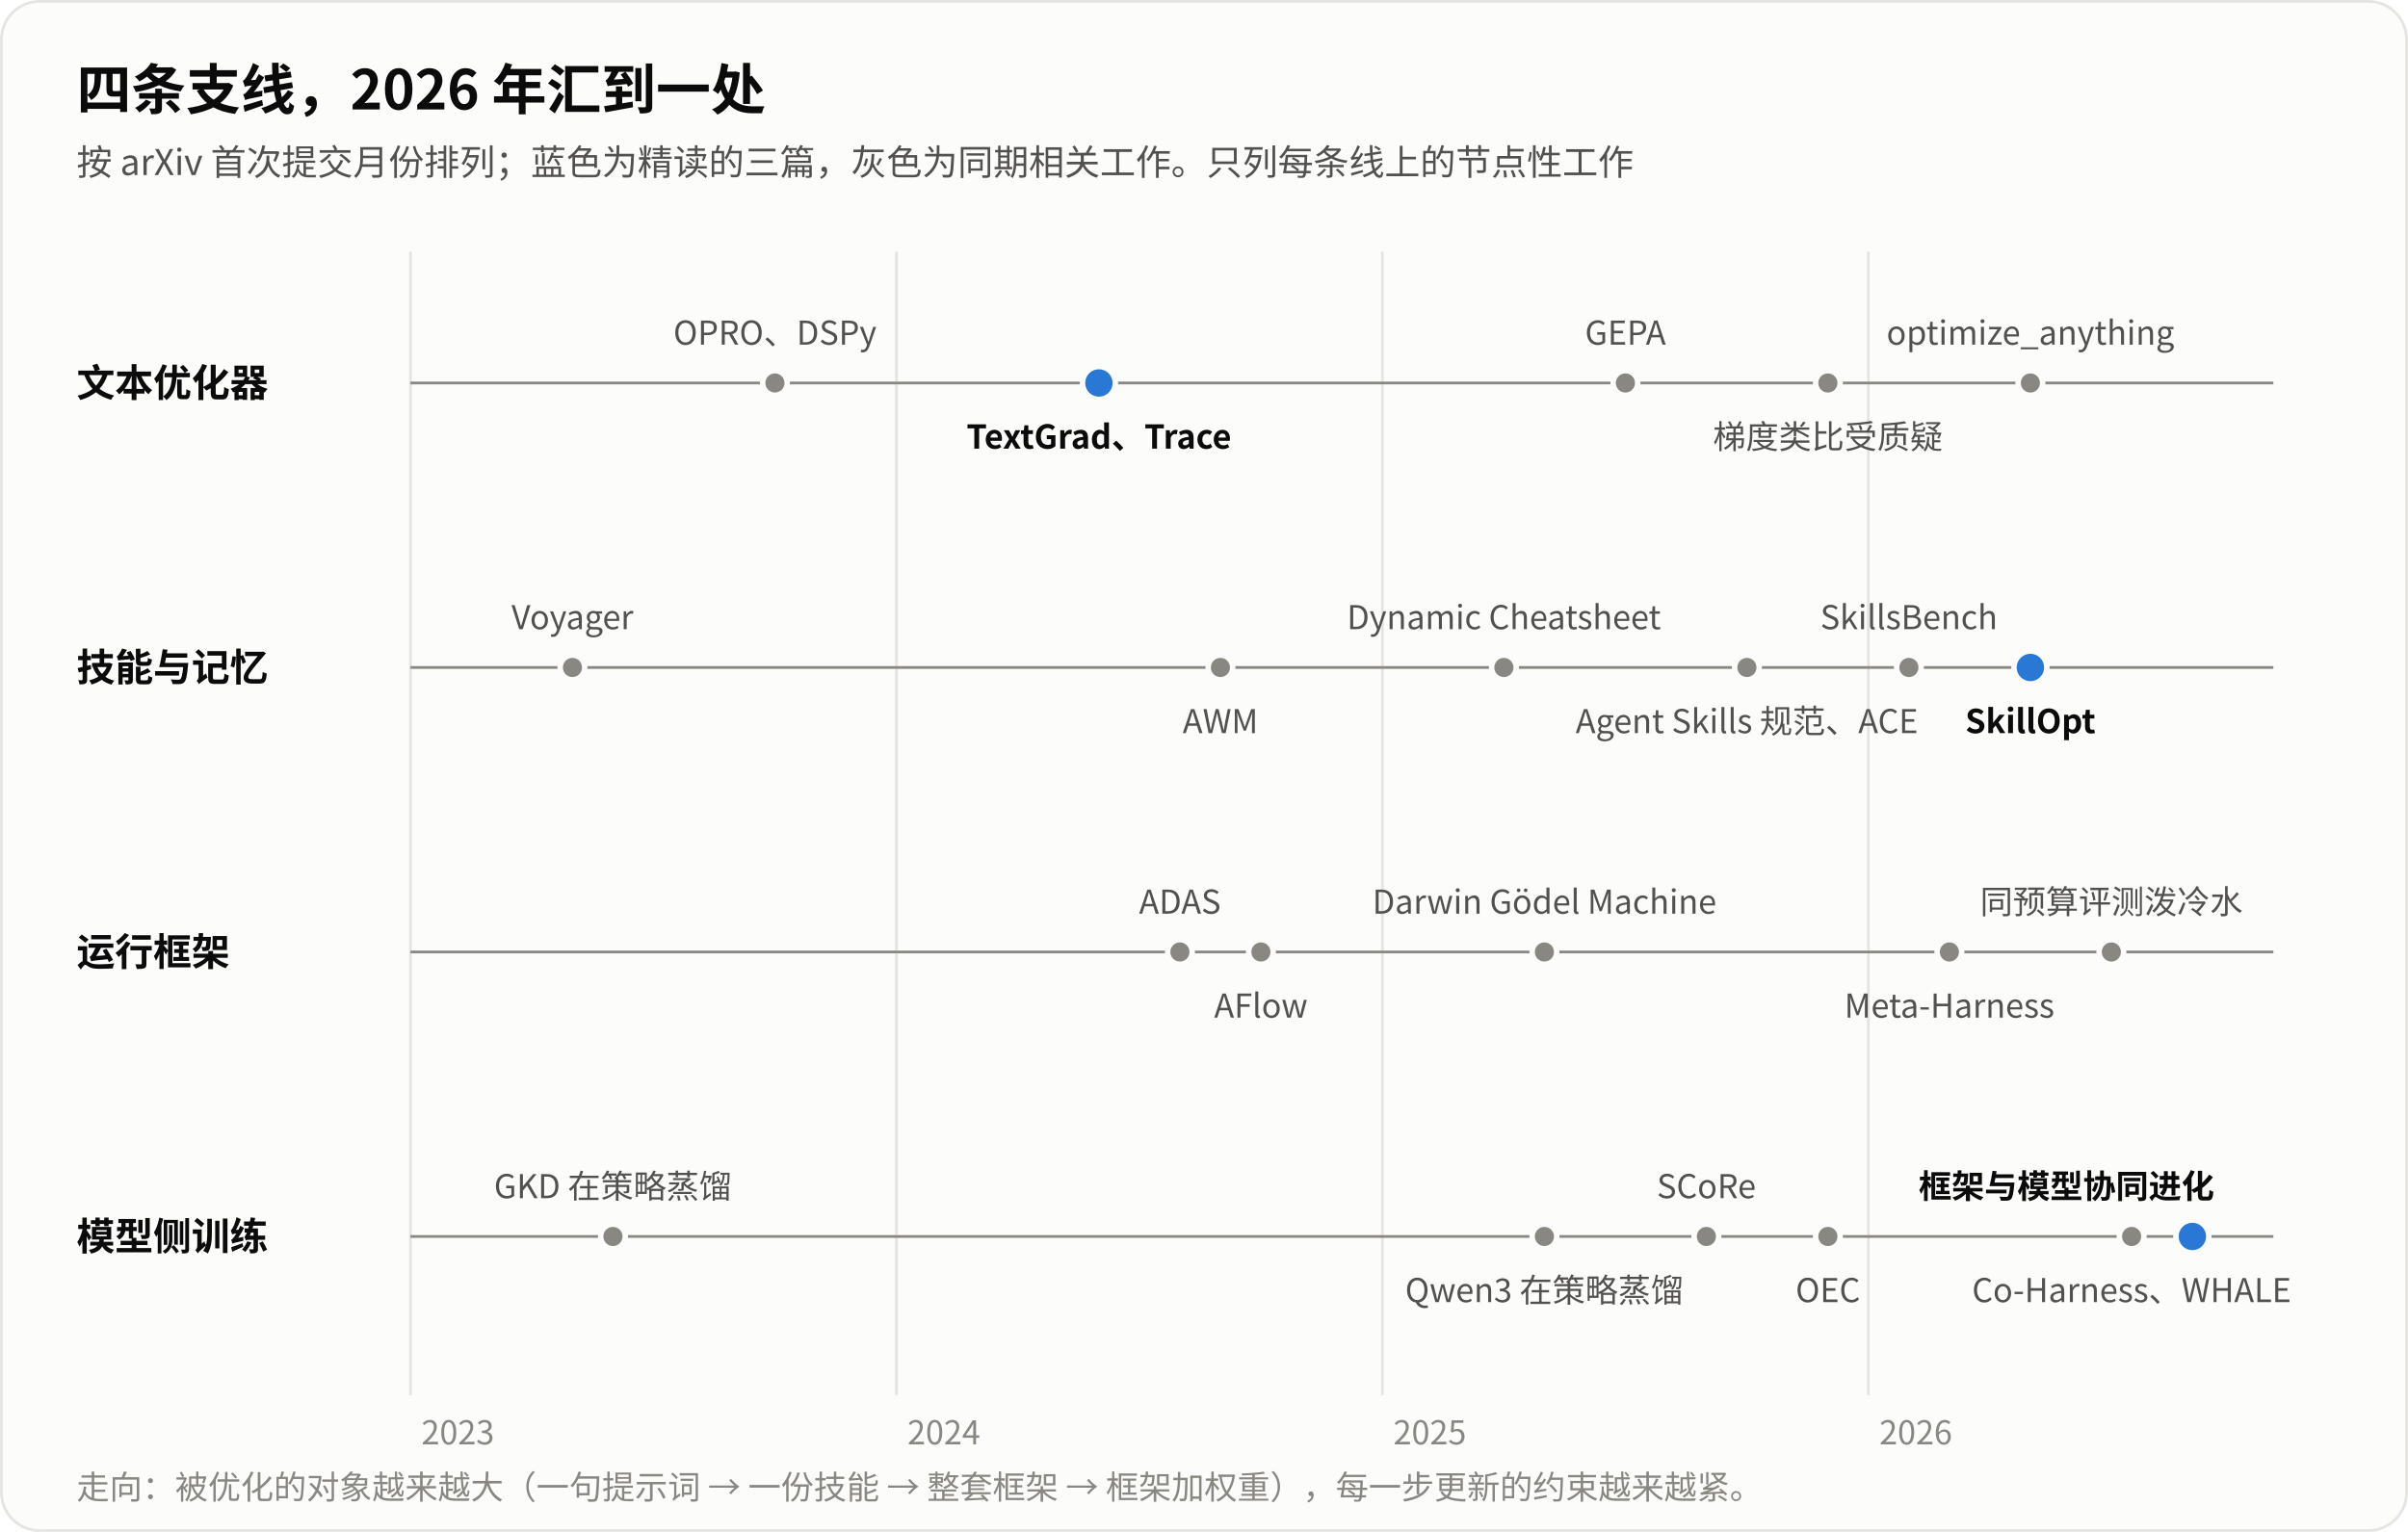
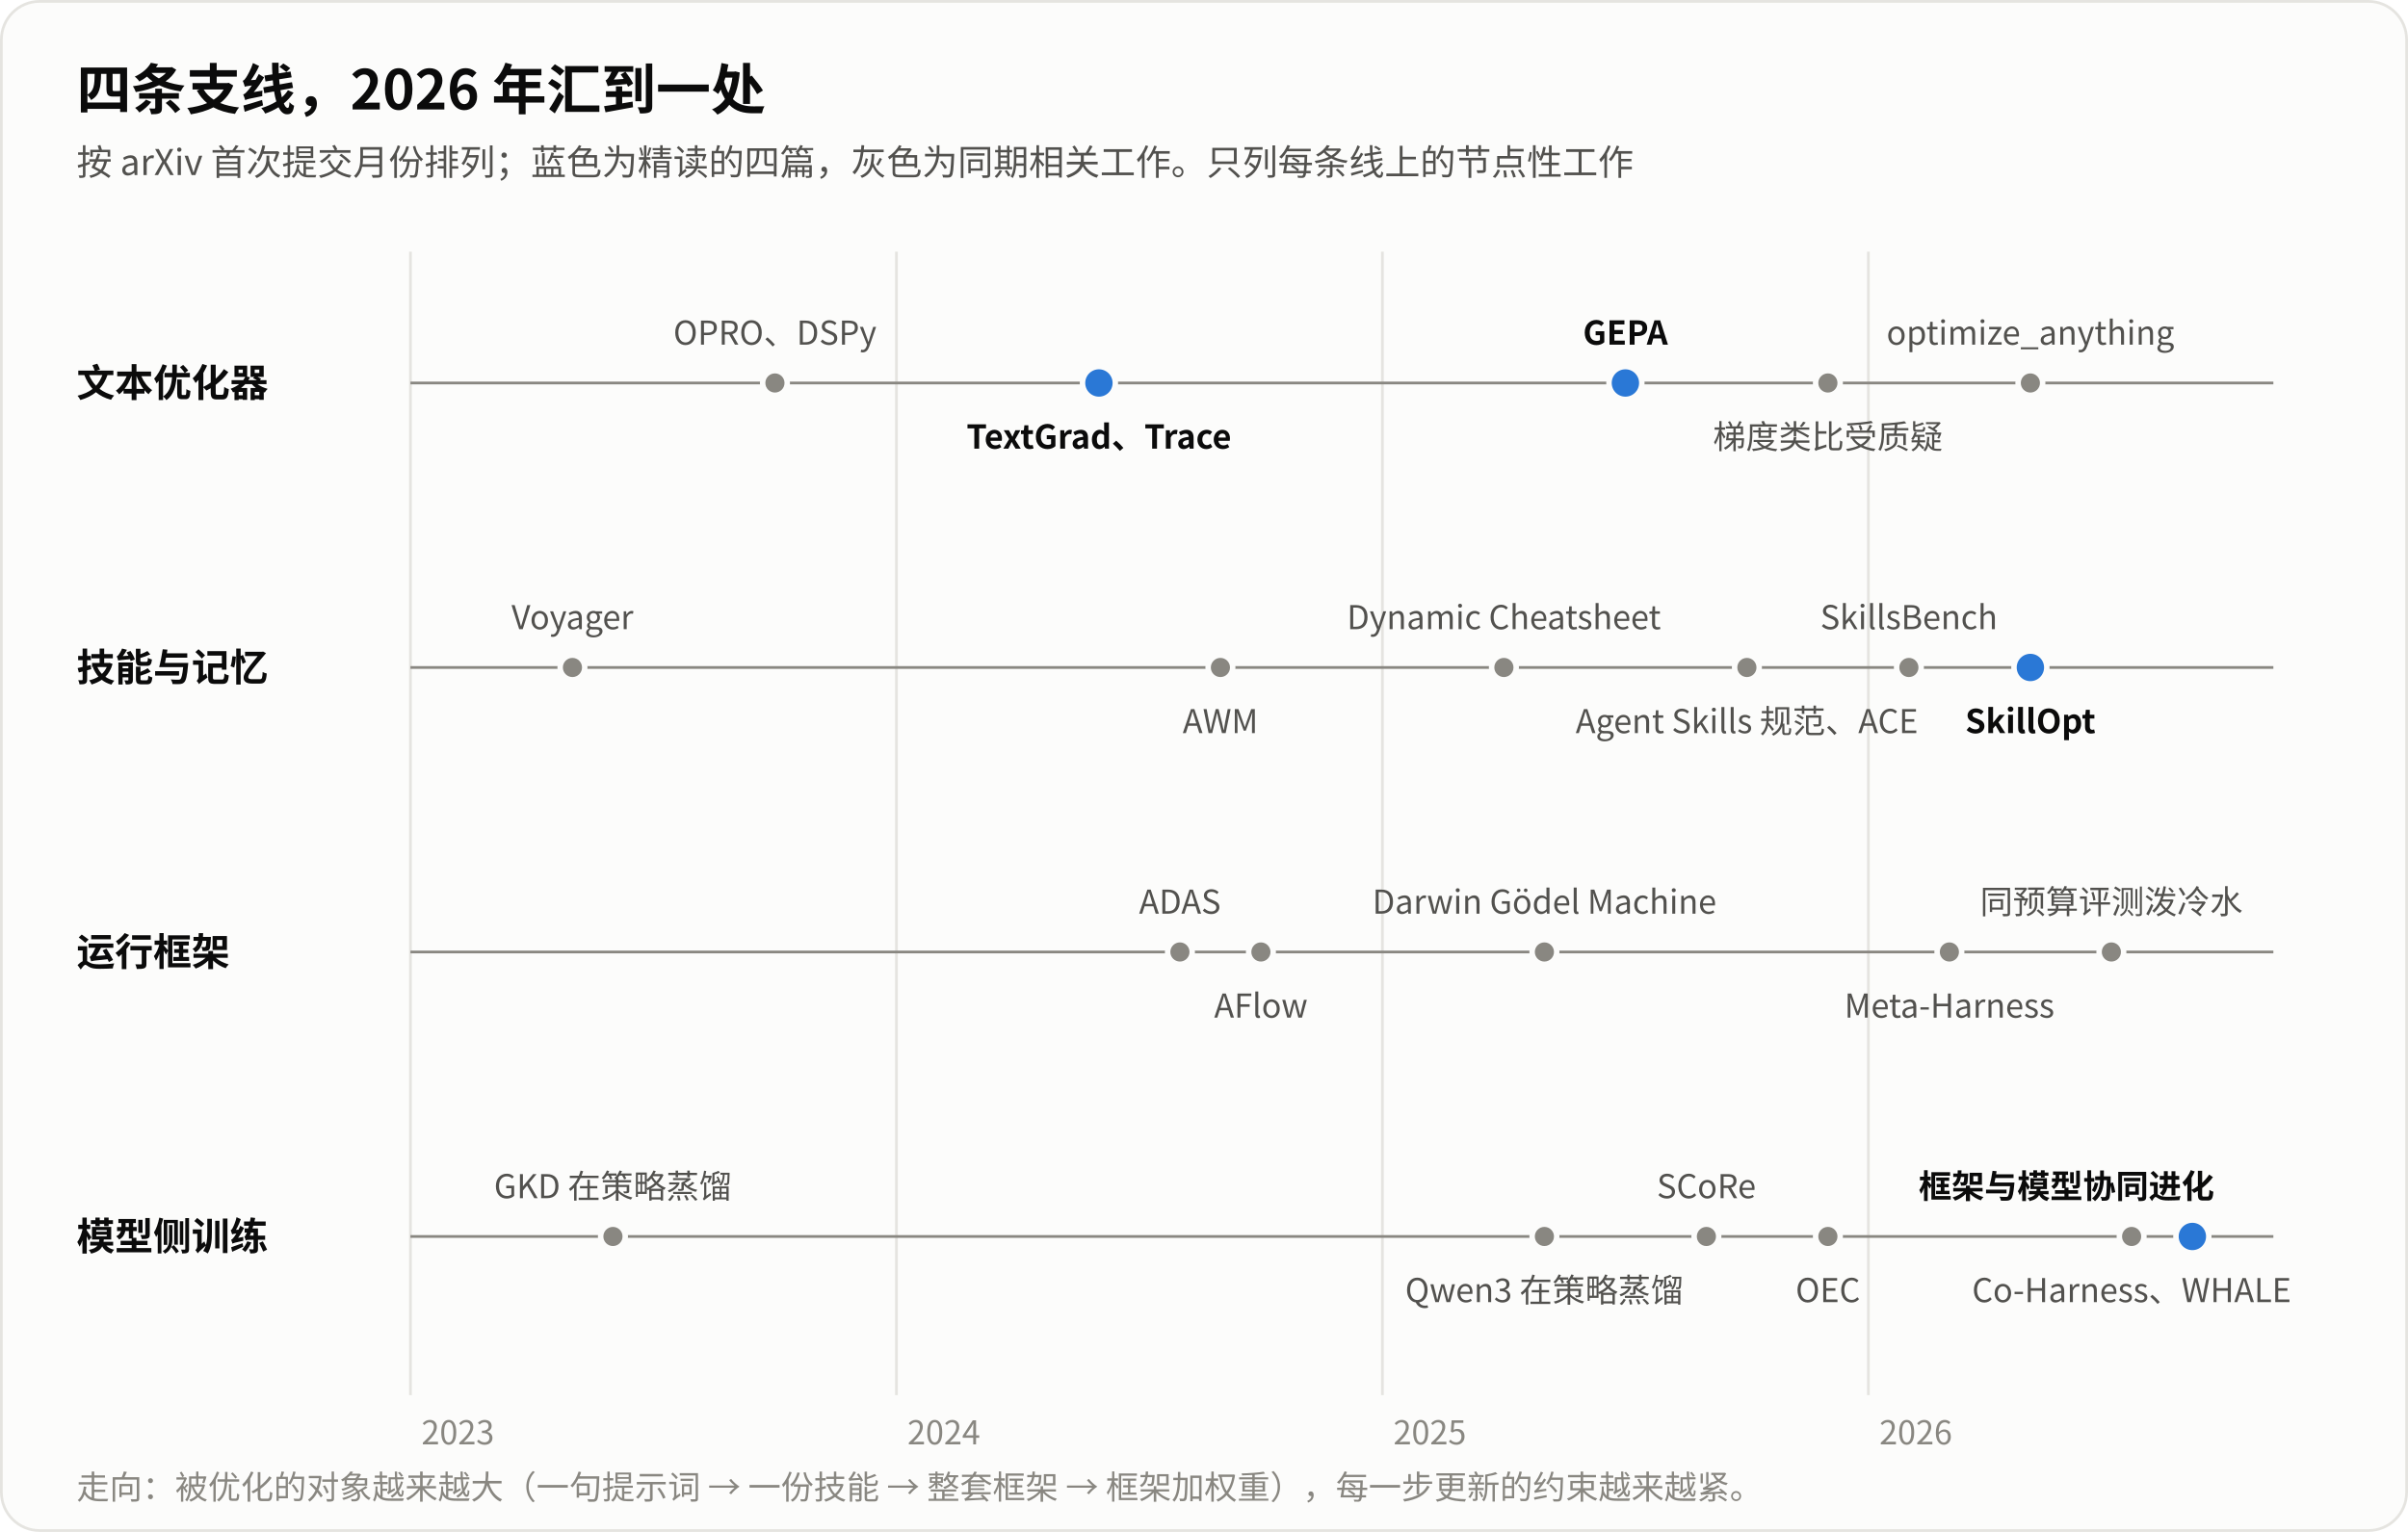
<svg xmlns="http://www.w3.org/2000/svg" viewBox="0 0 880 560" font-family="'PingFang SC','Hiragino Sans GB','Microsoft YaHei','Noto Sans CJK SC','Source Han Sans SC',sans-serif">
  <rect x="0.5" y="0.5" width="879" height="559" rx="14" fill="#fcfcfb" stroke="#e5e4e0" />
  <text x="28" y="40" font-size="20" font-weight="600" fill="#0b0b0b">四条支线，2026 年汇到一处</text>
-   <text x="28" y="64" font-size="13" fill="#52514e">按 arXiv 首次提交月份排列；蓝色为精读的三篇，灰色为同期相关工作。只列每条线上的节点性工作</text>
+   <text x="28" y="64" font-size="13" fill="#52514e">按 arXiv 首次提交月份排列；蓝色为精读的四篇，灰色为同期相关工作。只列每条线上的节点性工作</text>
  <line x1="150.0" y1="92" x2="150.0" y2="510" stroke="#e5e4e0" />
  <text x="154.0" y="528" font-size="12" fill="#898781">2023</text>
  <line x1="327.6" y1="92" x2="327.6" y2="510" stroke="#e5e4e0" />
  <text x="331.6" y="528" font-size="12" fill="#898781">2024</text>
  <line x1="505.2" y1="92" x2="505.2" y2="510" stroke="#e5e4e0" />
  <text x="509.2" y="528" font-size="12" fill="#898781">2025</text>
  <line x1="682.8" y1="92" x2="682.8" y2="510" stroke="#e5e4e0" />
  <text x="686.8" y="528" font-size="12" fill="#898781">2026</text>
  <text x="28" y="145" font-size="14" font-weight="600" fill="#0b0b0b">文本优化器</text>
  <line x1="150.0" y1="140" x2="830.8" y2="140" stroke="#898781" stroke-width="1" />
  <circle cx="283.2" cy="140" r="4.5" fill="#898781" stroke="#fcfcfb" stroke-width="2" />
  <text x="283.2" y="126" font-size="12" fill="#52514e" text-anchor="middle">OPRO、DSPy</text>
  <circle cx="401.6" cy="140" r="6" fill="#2a78d6" stroke="#fcfcfb" stroke-width="2" />
  <text x="401.6" y="164" font-size="12" fill="#0b0b0b" font-weight="600" text-anchor="middle">TextGrad、Trace</text>
-   <circle cx="594.0" cy="140" r="4.5" fill="#898781" stroke="#fcfcfb" stroke-width="2" />
-   <text x="594.0" y="126" font-size="12" fill="#52514e" text-anchor="middle">GEPA</text>
+   <circle cx="594.0" cy="140" r="6" fill="#2a78d6" stroke="#fcfcfb" stroke-width="2" />
+   <text x="594.0" y="126" font-size="12" fill="#0b0b0b" font-weight="600" text-anchor="middle">GEPA</text>
  <circle cx="668.0" cy="140" r="4.5" fill="#898781" stroke="#fcfcfb" stroke-width="2" />
  <text x="668.0" y="164" font-size="12" fill="#52514e" text-anchor="middle">梯度类比受质疑</text>
  <circle cx="742.0" cy="140" r="4.5" fill="#898781" stroke="#fcfcfb" stroke-width="2" />
  <text x="742.0" y="126" font-size="12" fill="#52514e" text-anchor="middle">optimize_anything</text>
  <text x="28" y="249" font-size="14" font-weight="600" fill="#0b0b0b">技能与记忆</text>
  <line x1="150.0" y1="244" x2="830.8" y2="244" stroke="#898781" stroke-width="1" />
  <circle cx="209.2" cy="244" r="4.5" fill="#898781" stroke="#fcfcfb" stroke-width="2" />
  <text x="209.2" y="230" font-size="12" fill="#52514e" text-anchor="middle">Voyager</text>
  <circle cx="446.0" cy="244" r="4.5" fill="#898781" stroke="#fcfcfb" stroke-width="2" />
  <text x="446.0" y="268" font-size="12" fill="#52514e" text-anchor="middle">AWM</text>
  <circle cx="549.6" cy="244" r="4.5" fill="#898781" stroke="#fcfcfb" stroke-width="2" />
  <text x="549.6" y="230" font-size="12" fill="#52514e" text-anchor="middle">Dynamic Cheatsheet</text>
  <circle cx="638.4" cy="244" r="4.5" fill="#898781" stroke="#fcfcfb" stroke-width="2" />
  <text x="638.4" y="268" font-size="12" fill="#52514e" text-anchor="middle">Agent Skills 规范、ACE</text>
  <circle cx="697.6" cy="244" r="4.5" fill="#898781" stroke="#fcfcfb" stroke-width="2" />
  <text x="697.6" y="230" font-size="12" fill="#52514e" text-anchor="middle">SkillsBench</text>
  <circle cx="742.0" cy="244" r="6" fill="#2a78d6" stroke="#fcfcfb" stroke-width="2" />
  <text x="742.0" y="268" font-size="12" fill="#0b0b0b" font-weight="600" text-anchor="middle">SkillOpt</text>
  <text x="28" y="353" font-size="14" font-weight="600" fill="#0b0b0b">运行框架</text>
  <line x1="150.0" y1="348" x2="830.8" y2="348" stroke="#898781" stroke-width="1" />
  <circle cx="431.2" cy="348" r="4.5" fill="#898781" stroke="#fcfcfb" stroke-width="2" />
  <text x="431.2" y="334" font-size="12" fill="#52514e" text-anchor="middle">ADAS</text>
  <circle cx="460.8" cy="348" r="4.5" fill="#898781" stroke="#fcfcfb" stroke-width="2" />
  <text x="460.8" y="372" font-size="12" fill="#52514e" text-anchor="middle">AFlow</text>
  <circle cx="564.4" cy="348" r="4.5" fill="#898781" stroke="#fcfcfb" stroke-width="2" />
  <text x="564.4" y="334" font-size="12" fill="#52514e" text-anchor="middle">Darwin Gödel Machine</text>
  <circle cx="712.4" cy="348" r="4.5" fill="#898781" stroke="#fcfcfb" stroke-width="2" />
  <text x="712.4" y="372" font-size="12" fill="#52514e" text-anchor="middle">Meta-Harness</text>
  <circle cx="771.6" cy="348" r="4.5" fill="#898781" stroke="#fcfcfb" stroke-width="2" />
  <text x="771.6" y="334" font-size="12" fill="#52514e" text-anchor="middle">同预算评测泼冷水</text>
  <text x="28" y="457" font-size="14" font-weight="600" fill="#0b0b0b">模型侧训练</text>
  <line x1="150.0" y1="452" x2="830.8" y2="452" stroke="#898781" stroke-width="1" />
  <circle cx="224.0" cy="452" r="4.5" fill="#898781" stroke="#fcfcfb" stroke-width="2" />
  <text x="224.0" y="438" font-size="12" fill="#52514e" text-anchor="middle">GKD 在策略蒸馏</text>
  <circle cx="564.4" cy="452" r="4.5" fill="#898781" stroke="#fcfcfb" stroke-width="2" />
  <text x="564.4" y="476" font-size="12" fill="#52514e" text-anchor="middle">Qwen3 在策略蒸馏</text>
  <circle cx="623.6" cy="452" r="4.5" fill="#898781" stroke="#fcfcfb" stroke-width="2" />
  <text x="623.6" y="438" font-size="12" fill="#52514e" text-anchor="middle">SCoRe</text>
  <circle cx="668.0" cy="452" r="4.5" fill="#898781" stroke="#fcfcfb" stroke-width="2" />
  <text x="668.0" y="476" font-size="12" fill="#52514e" text-anchor="middle">OEC</text>
  <circle cx="779.0" cy="452" r="4.5" fill="#898781" stroke="#fcfcfb" stroke-width="2" />
  <text x="779.0" y="476" font-size="12" fill="#52514e" text-anchor="middle">Co-Harness、WHALE</text>
  <circle cx="801.2" cy="452" r="6" fill="#2a78d6" stroke="#fcfcfb" stroke-width="2" />
  <text x="809.2" y="438" font-size="12" fill="#0b0b0b" font-weight="600" text-anchor="end">框架与模型协同进化</text>
  <text x="28" y="548" font-size="12" fill="#898781">走向：被优化的对象越来越大（一句提示词 → 一份技能 → 整套框架 → 框架加权重），每一步更新的约束越来越紧。</text>
</svg>
